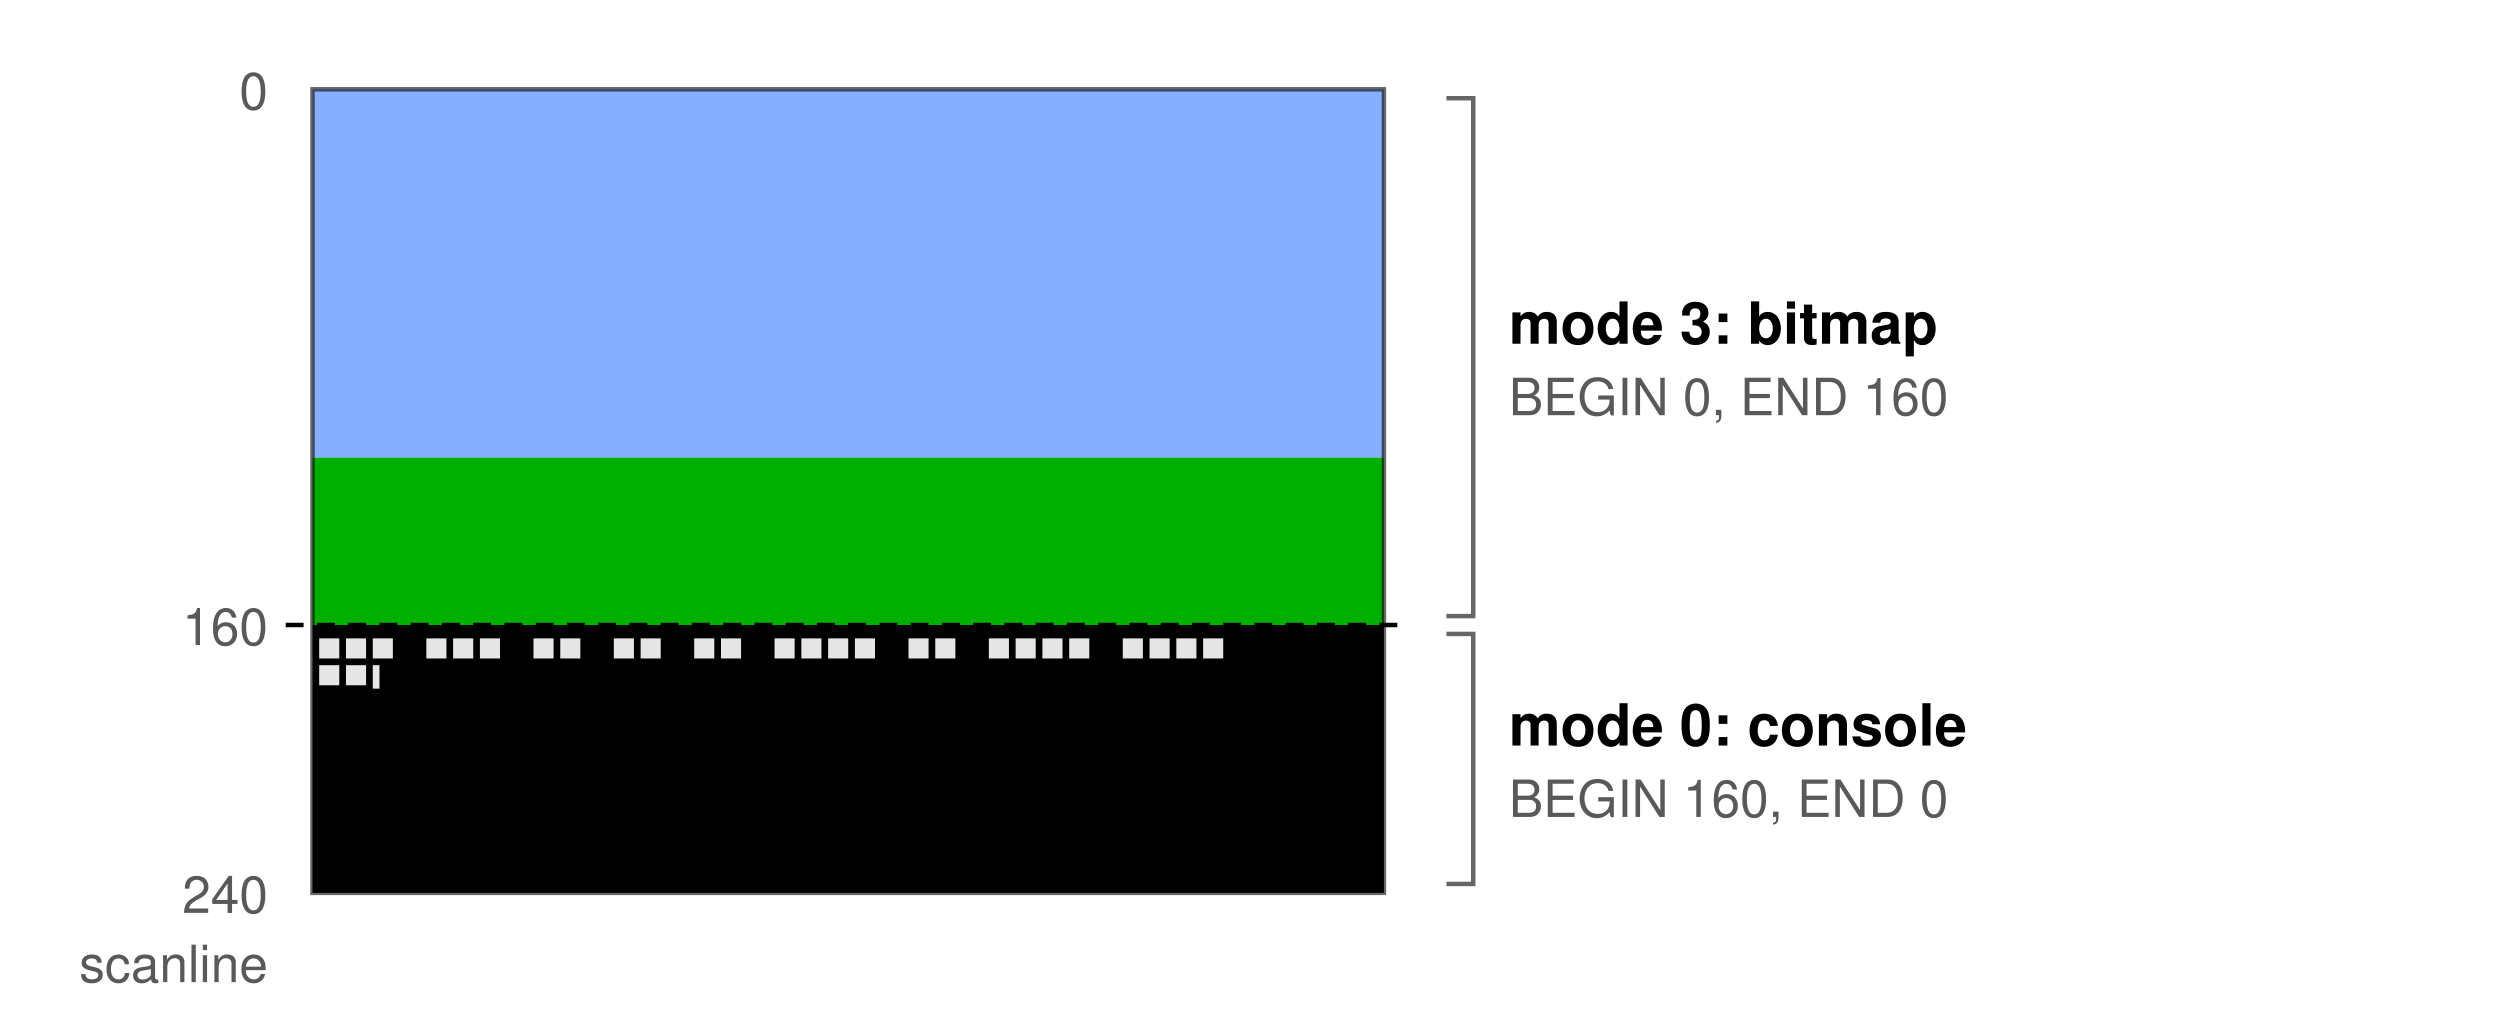
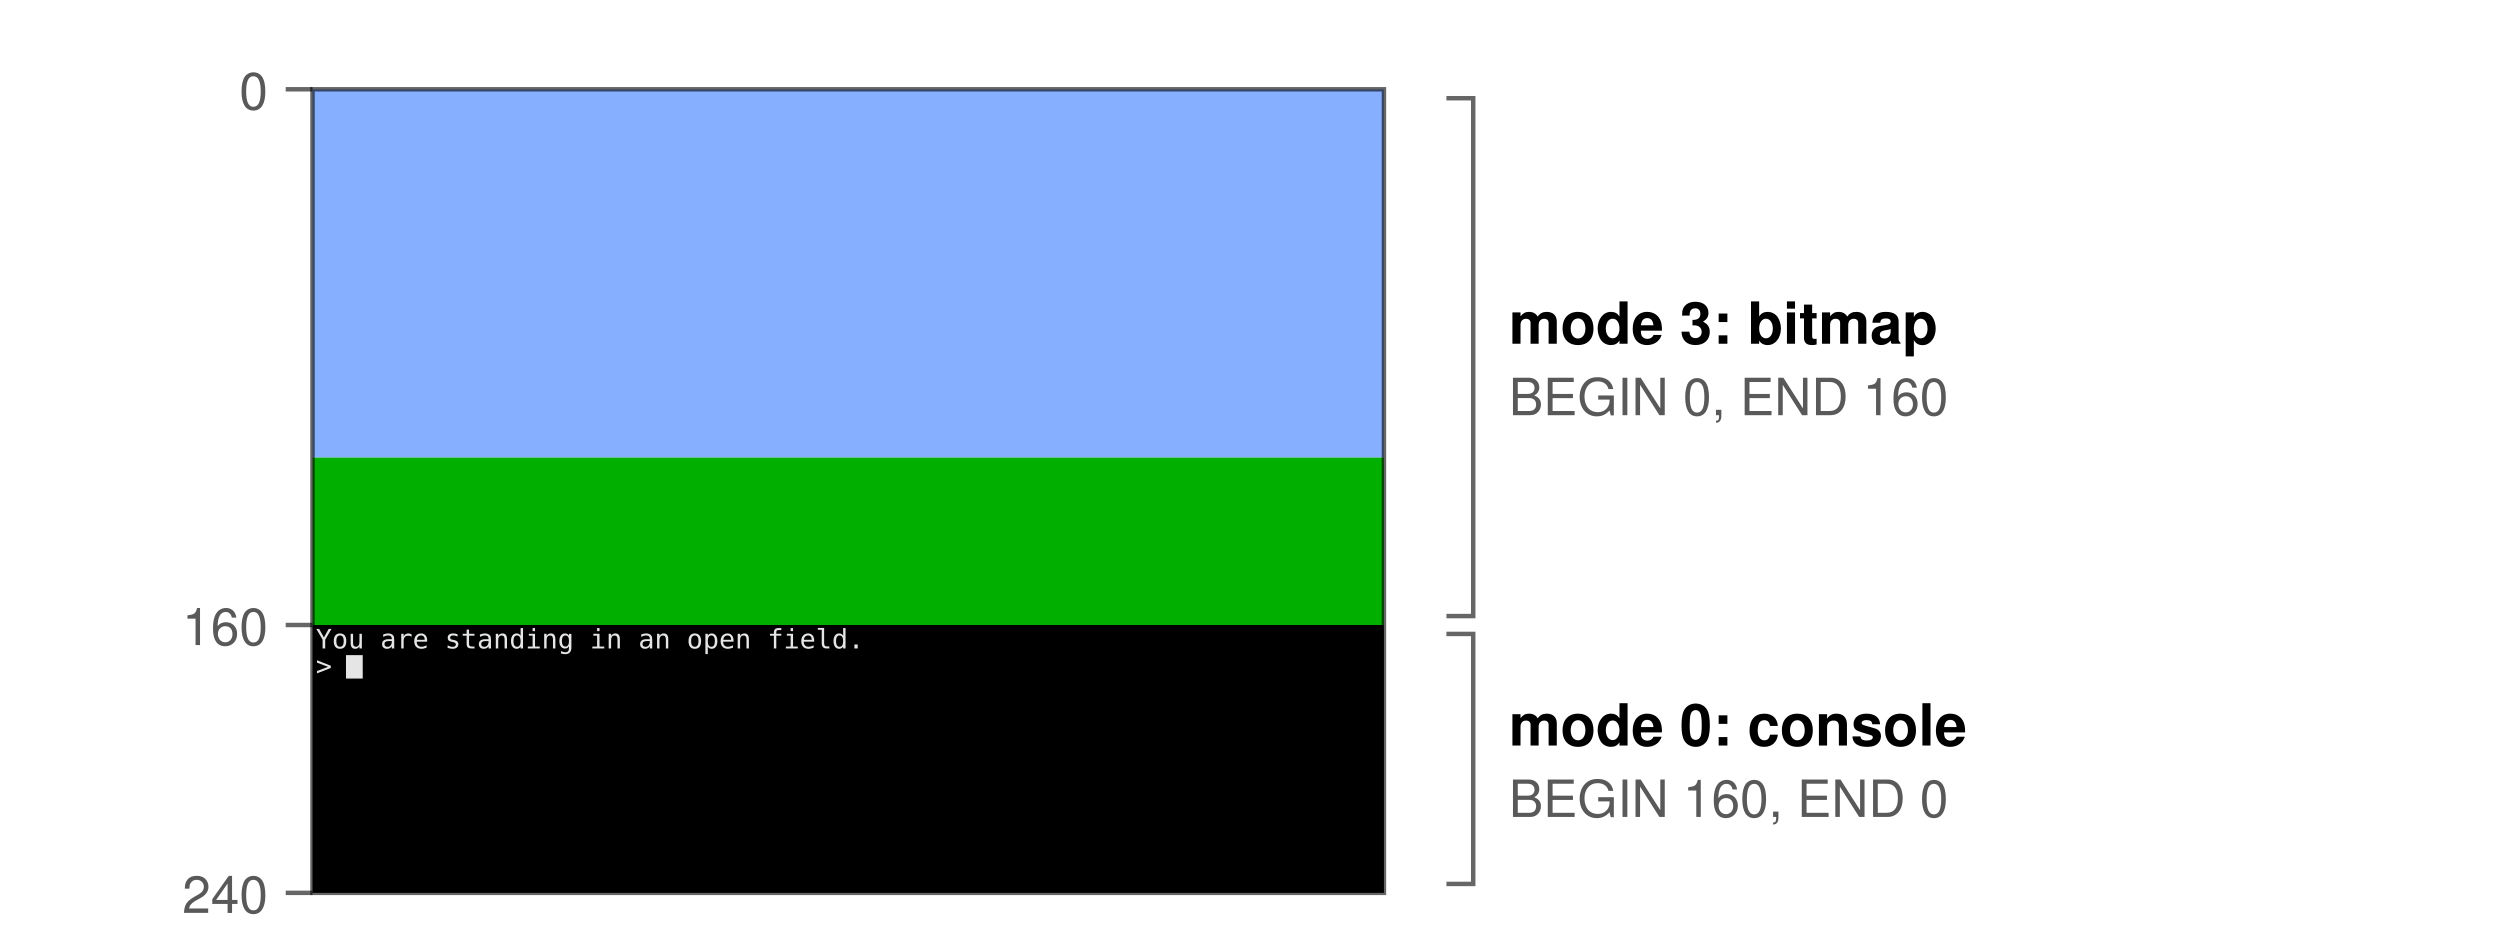
- <svg xmlns="http://www.w3.org/2000/svg" width="560" height="226" viewBox="0 0 560 226" role="img" aria-labelledby="title desc" font-size="13" fill="currentColor">
+ <svg xmlns="http://www.w3.org/2000/svg" width="560" height="212" viewBox="0 0 560 212" role="img" aria-labelledby="title desc" font-size="13" fill="currentColor">
  <style>
  svg { color: #000000; }
  text { font-family: -apple-system, BlinkMacSystemFont, 'Segoe UI', Helvetica, Arial, sans-serif; }
</style>
  <g transform="translate(70 20) scale(0.75)">
    <rect width="320" height="110" fill="#87afff" />
    <rect y="110" width="320" height="50" fill="#00af00" />
    <rect y="160" width="320" height="80" fill="#000000" />
-     <rect x="2" y="164" width="6" height="6" fill="#e5e5e5" />
-     <rect x="10" y="164" width="6" height="6" fill="#e5e5e5" />
-     <rect x="18" y="164" width="6" height="6" fill="#e5e5e5" />
-     <rect x="34" y="164" width="6" height="6" fill="#e5e5e5" />
-     <rect x="42" y="164" width="6" height="6" fill="#e5e5e5" />
-     <rect x="50" y="164" width="6" height="6" fill="#e5e5e5" />
-     <rect x="66" y="164" width="6" height="6" fill="#e5e5e5" />
-     <rect x="74" y="164" width="6" height="6" fill="#e5e5e5" />
-     <rect x="90" y="164" width="6" height="6" fill="#e5e5e5" />
-     <rect x="98" y="164" width="6" height="6" fill="#e5e5e5" />
-     <rect x="114" y="164" width="6" height="6" fill="#e5e5e5" />
-     <rect x="122" y="164" width="6" height="6" fill="#e5e5e5" />
-     <rect x="138" y="164" width="6" height="6" fill="#e5e5e5" />
-     <rect x="146" y="164" width="6" height="6" fill="#e5e5e5" />
-     <rect x="154" y="164" width="6" height="6" fill="#e5e5e5" />
-     <rect x="162" y="164" width="6" height="6" fill="#e5e5e5" />
-     <rect x="178" y="164" width="6" height="6" fill="#e5e5e5" />
-     <rect x="186" y="164" width="6" height="6" fill="#e5e5e5" />
-     <rect x="202" y="164" width="6" height="6" fill="#e5e5e5" />
-     <rect x="210" y="164" width="6" height="6" fill="#e5e5e5" />
-     <rect x="218" y="164" width="6" height="6" fill="#e5e5e5" />
-     <rect x="226" y="164" width="6" height="6" fill="#e5e5e5" />
-     <rect x="242" y="164" width="6" height="6" fill="#e5e5e5" />
-     <rect x="250" y="164" width="6" height="6" fill="#e5e5e5" />
-     <rect x="258" y="164" width="6" height="6" fill="#e5e5e5" />
-     <rect x="266" y="164" width="6" height="6" fill="#e5e5e5" />
-     <rect x="2" y="172" width="6" height="6" fill="#e5e5e5" />
-     <rect x="10" y="172" width="6" height="6" fill="#e5e5e5" />
-     <rect x="18" y="172" width="2" height="7" fill="#e5e5e5" />
+     <text x="1" y="167" style="font-family:monospace" font-size="8" fill="#e5e5e5">You are standing in an open field.</text>
+     <text x="1" y="175" style="font-family:monospace" font-size="8" fill="#e5e5e5">&gt;</text>
+     <rect x="10" y="169" width="5" height="7" fill="#e5e5e5" />
  </g>
  <rect x="70" y="20" width="240.0" height="180.0" fill="none" stroke="currentColor" stroke-opacity="0.6" />
-   <line x1="64" y1="140.0" x2="316.0" y2="140.0" stroke="currentColor" stroke-dasharray="4 3" />
+   <line x1="64" y1="20.0" x2="70" y2="20.0" stroke="currentColor" stroke-opacity="0.6" />
  <text x="60" y="24.5" text-anchor="end" fill-opacity="0.65" font-size="11.5">0</text>
+   <line x1="64" y1="140.0" x2="70" y2="140.0" stroke="currentColor" stroke-opacity="0.6" />
  <text x="60" y="144.5" text-anchor="end" fill-opacity="0.65" font-size="11.5">160</text>
+   <line x1="64" y1="200.0" x2="70" y2="200.0" stroke="currentColor" stroke-opacity="0.6" />
  <text x="60" y="204.5" text-anchor="end" fill-opacity="0.65" font-size="11.5">240</text>
-   <text x="60" y="220.0" text-anchor="end" fill-opacity="0.65" font-size="11.5">scanline</text>
  <path d="M324.0 22.0 h6 V138.0 h-6" fill="none" stroke="currentColor" stroke-opacity="0.6" />
  <text x="338.0" y="77.0" font-weight="600">mode 3: bitmap</text>
  <text x="338.0" y="93.0" fill-opacity="0.65" font-size="11.5">BEGIN 0, END 160</text>
  <path d="M324.0 142.0 h6 V198.0 h-6" fill="none" stroke="currentColor" stroke-opacity="0.6" />
  <text x="338.0" y="167.0" font-weight="600">mode 0: console</text>
  <text x="338.0" y="183.0" fill-opacity="0.65" font-size="11.5">BEGIN 160, END 0</text>
</svg>
